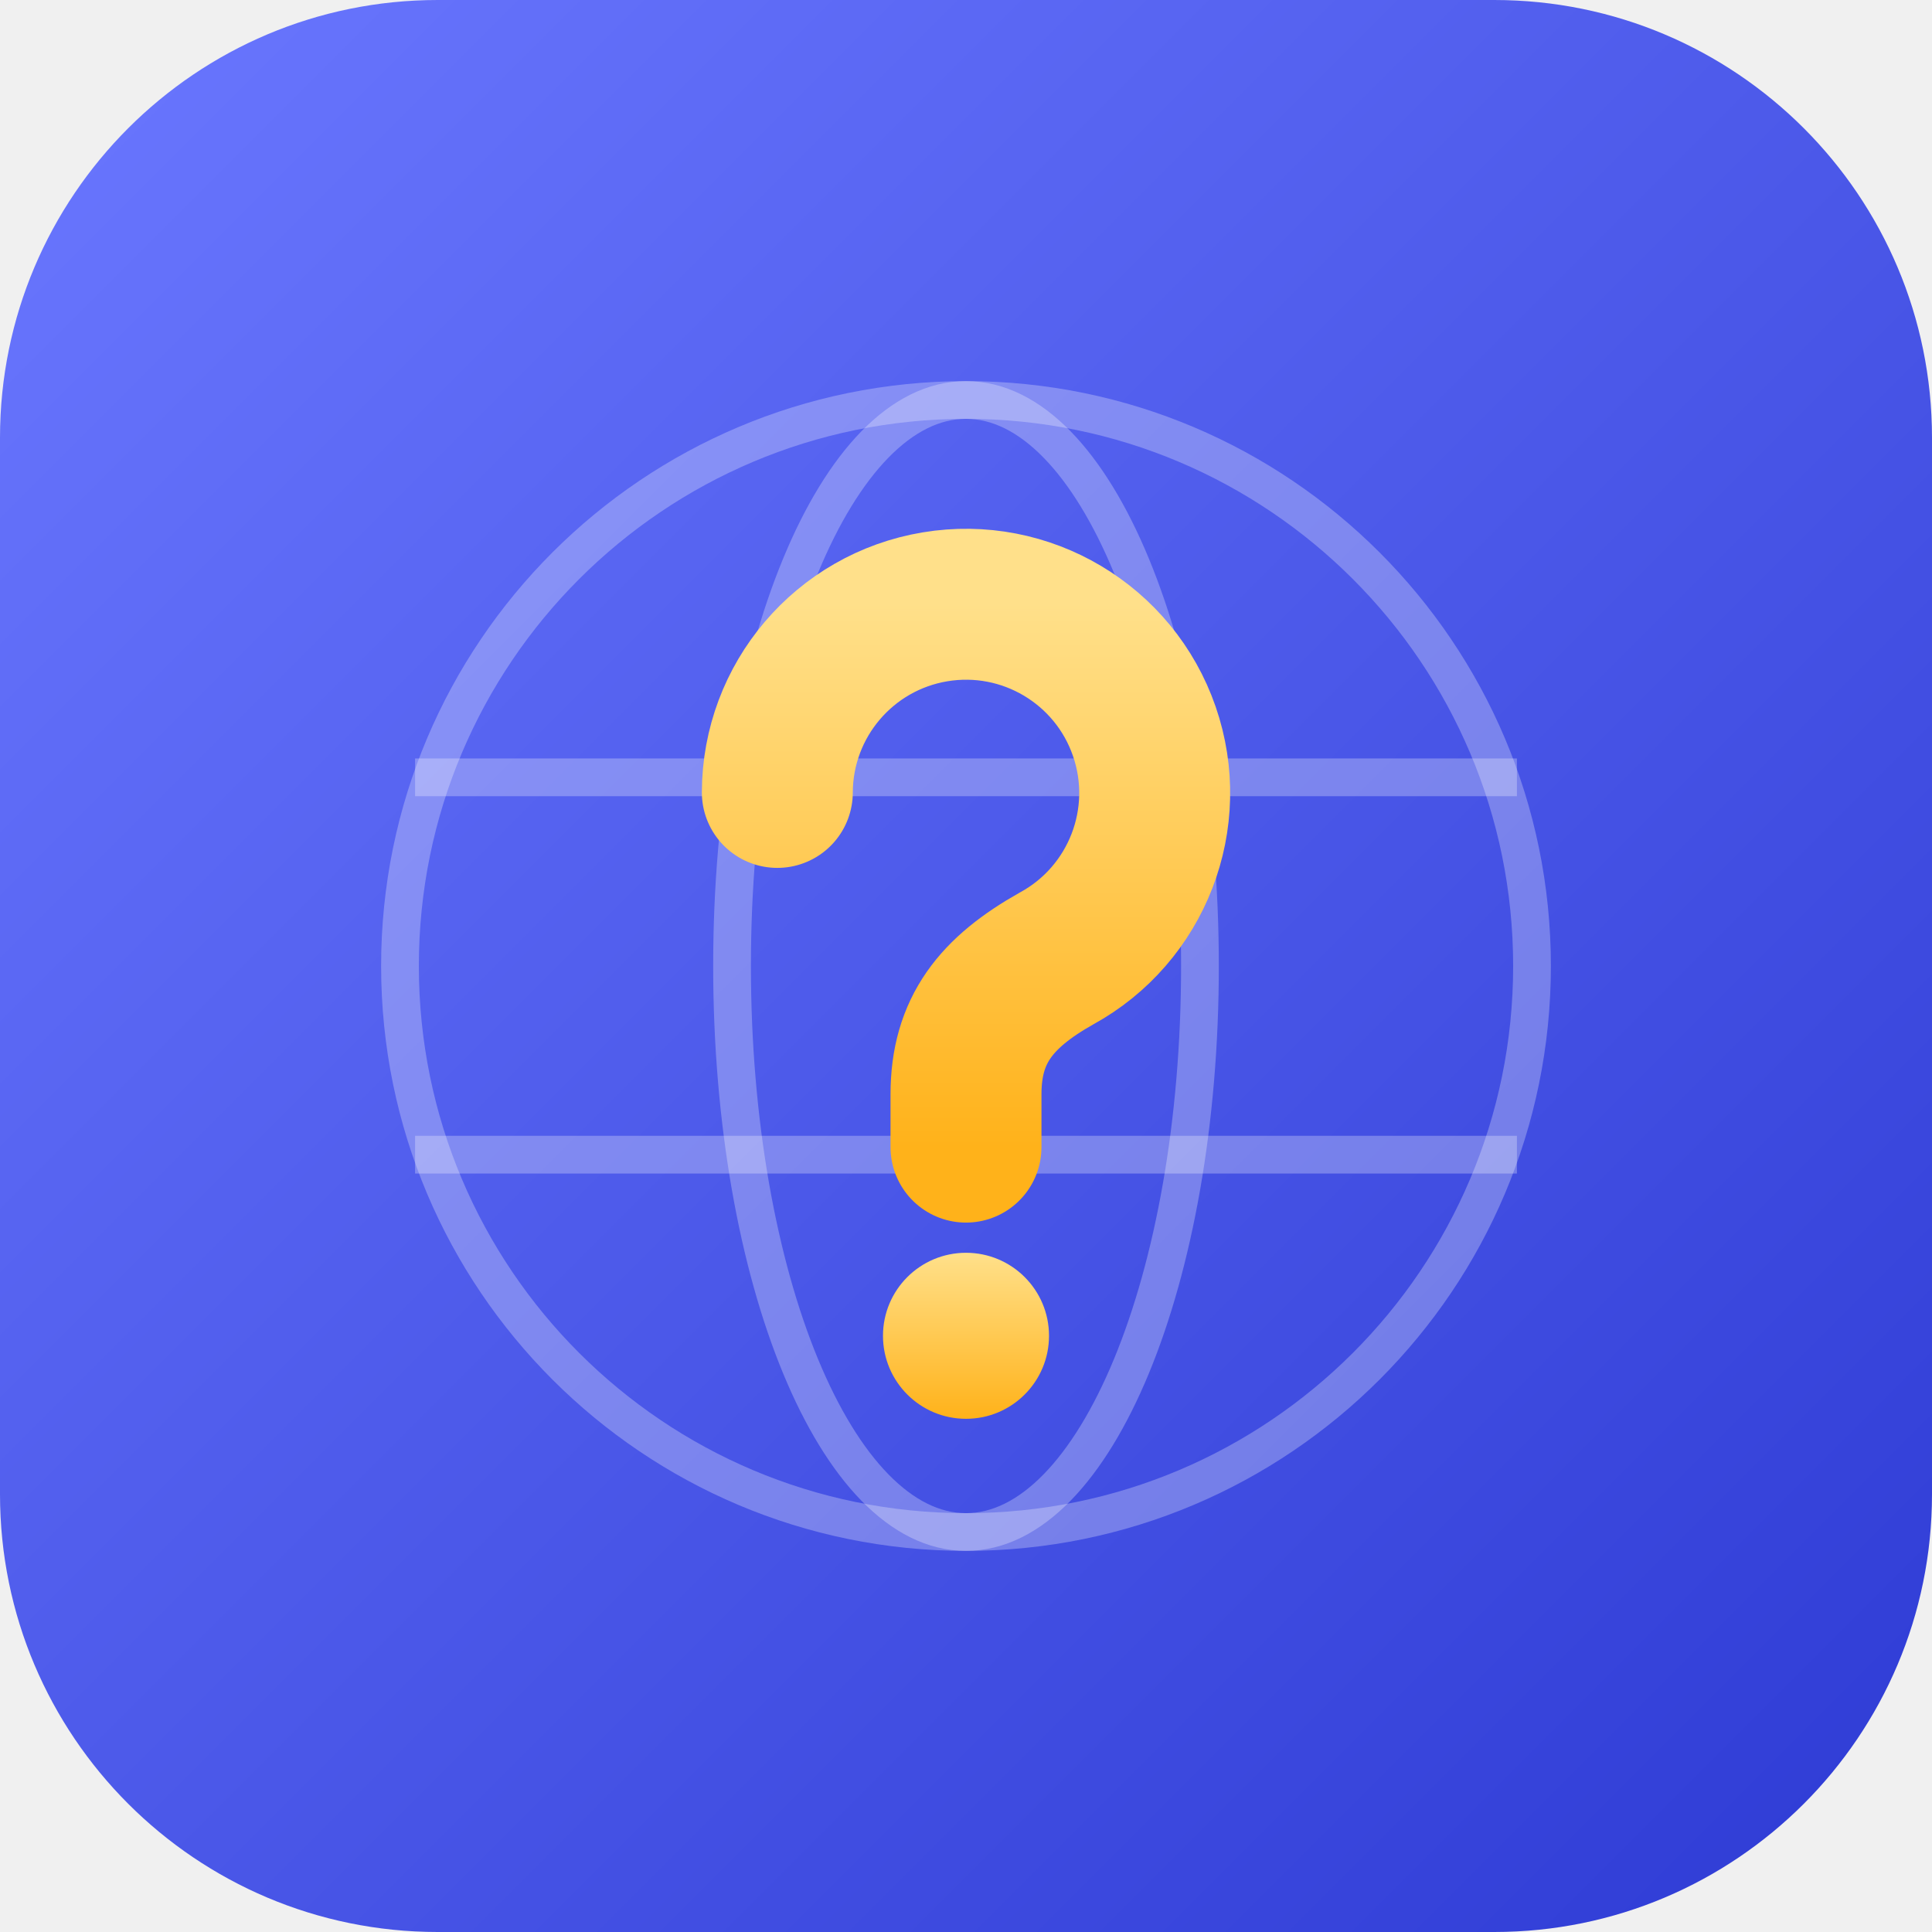
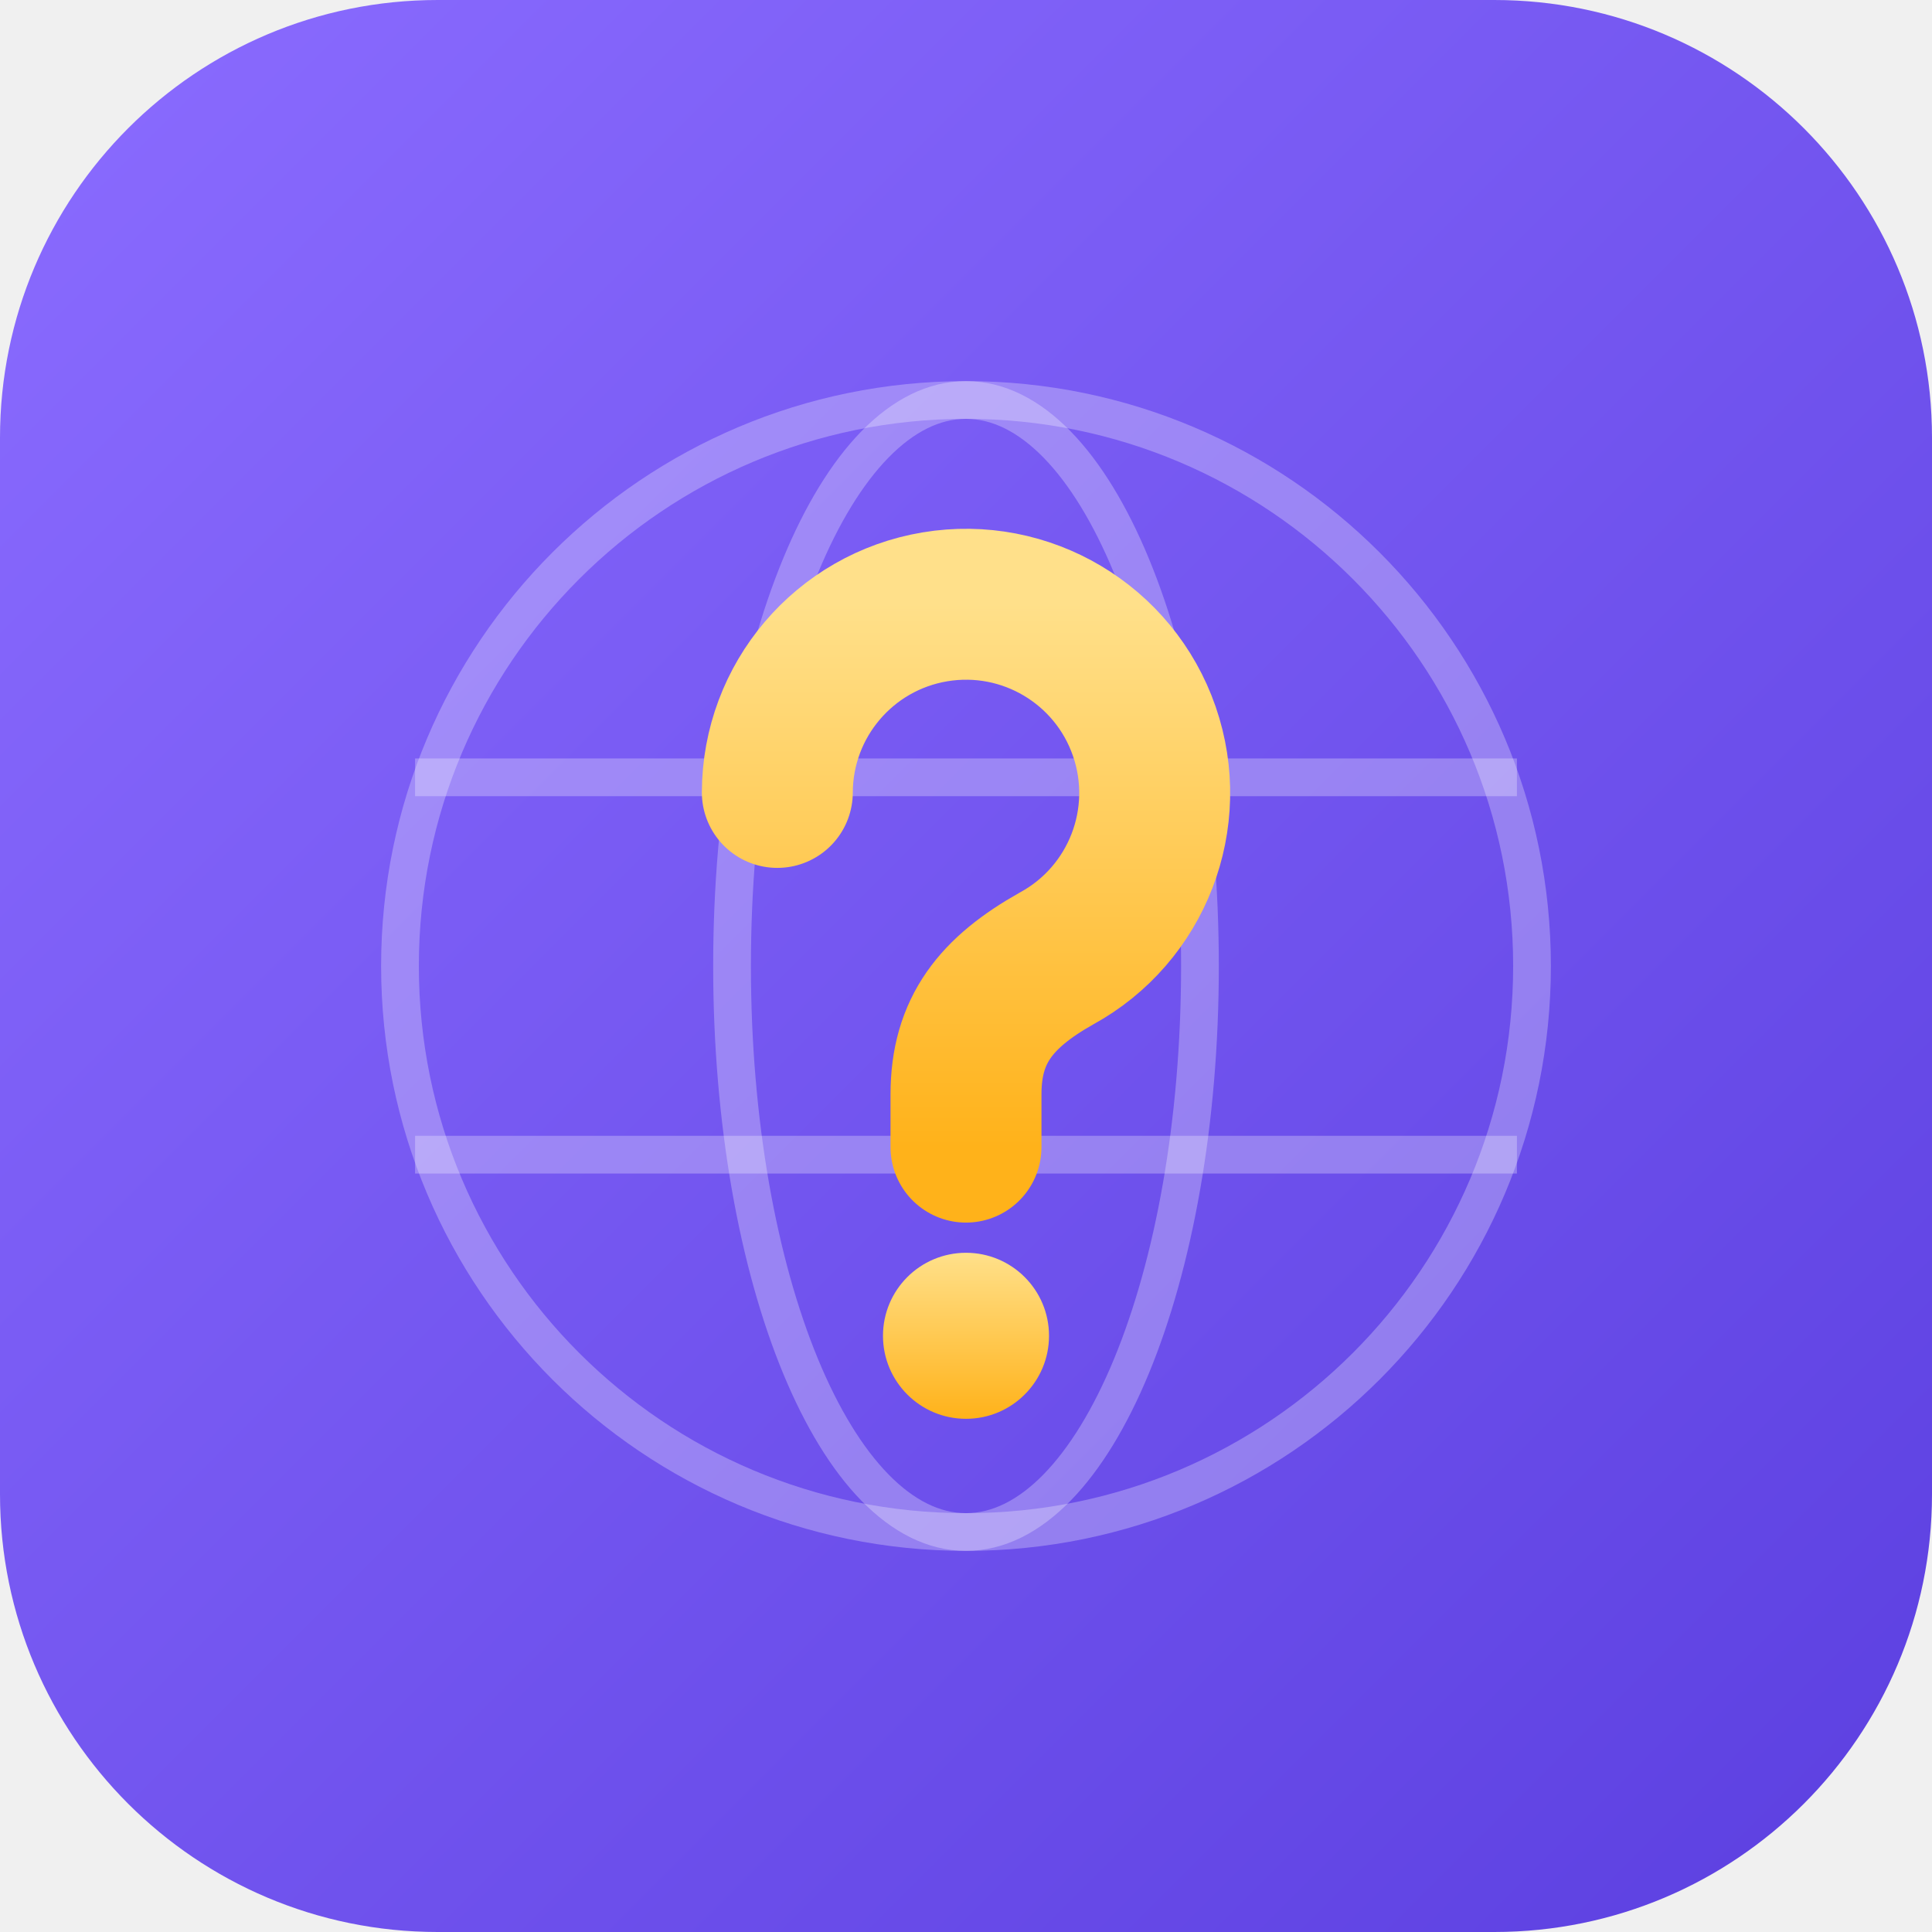
<svg xmlns="http://www.w3.org/2000/svg" viewBox="0 0 512 512">
  <rect width="512" height="512" rx="116" fill="url(#bg)" />
  <defs>
    <linearGradient id="bg" x1="0" y1="0" x2="1" y2="1">
-       <stop offset="0" stop-color="#6B78FF" />
-       <stop offset="1" stop-color="#2D3AD4" />
+       <stop offset="0" stop-color="#8B6CFF" />
+       <stop offset="1" stop-color="#5B3FE0" />
    </linearGradient>
    <linearGradient id="gold" x1="0" y1="0" x2="0" y2="1">
      <stop offset="0" stop-color="#FFE08A" />
      <stop offset="1" stop-color="#FFB21A" />
    </linearGradient>
  </defs>
  <g fill="none" stroke="#FFFFFF" stroke-opacity="0.28" stroke-width="10">
    <circle cx="256" cy="256" r="150" />
    <ellipse cx="256" cy="256" rx="62" ry="150" />
    <path d="M110 206h292M110 306h292" />
  </g>
  <path d="M206 210a50 50 0 1 1 74 44c-16 9-24 19-24 36v14" fill="none" stroke="url(#gold)" stroke-width="40" stroke-linecap="round" stroke-linejoin="round" />
  <circle cx="256" cy="354" r="22" fill="url(#gold)" />
</svg>
